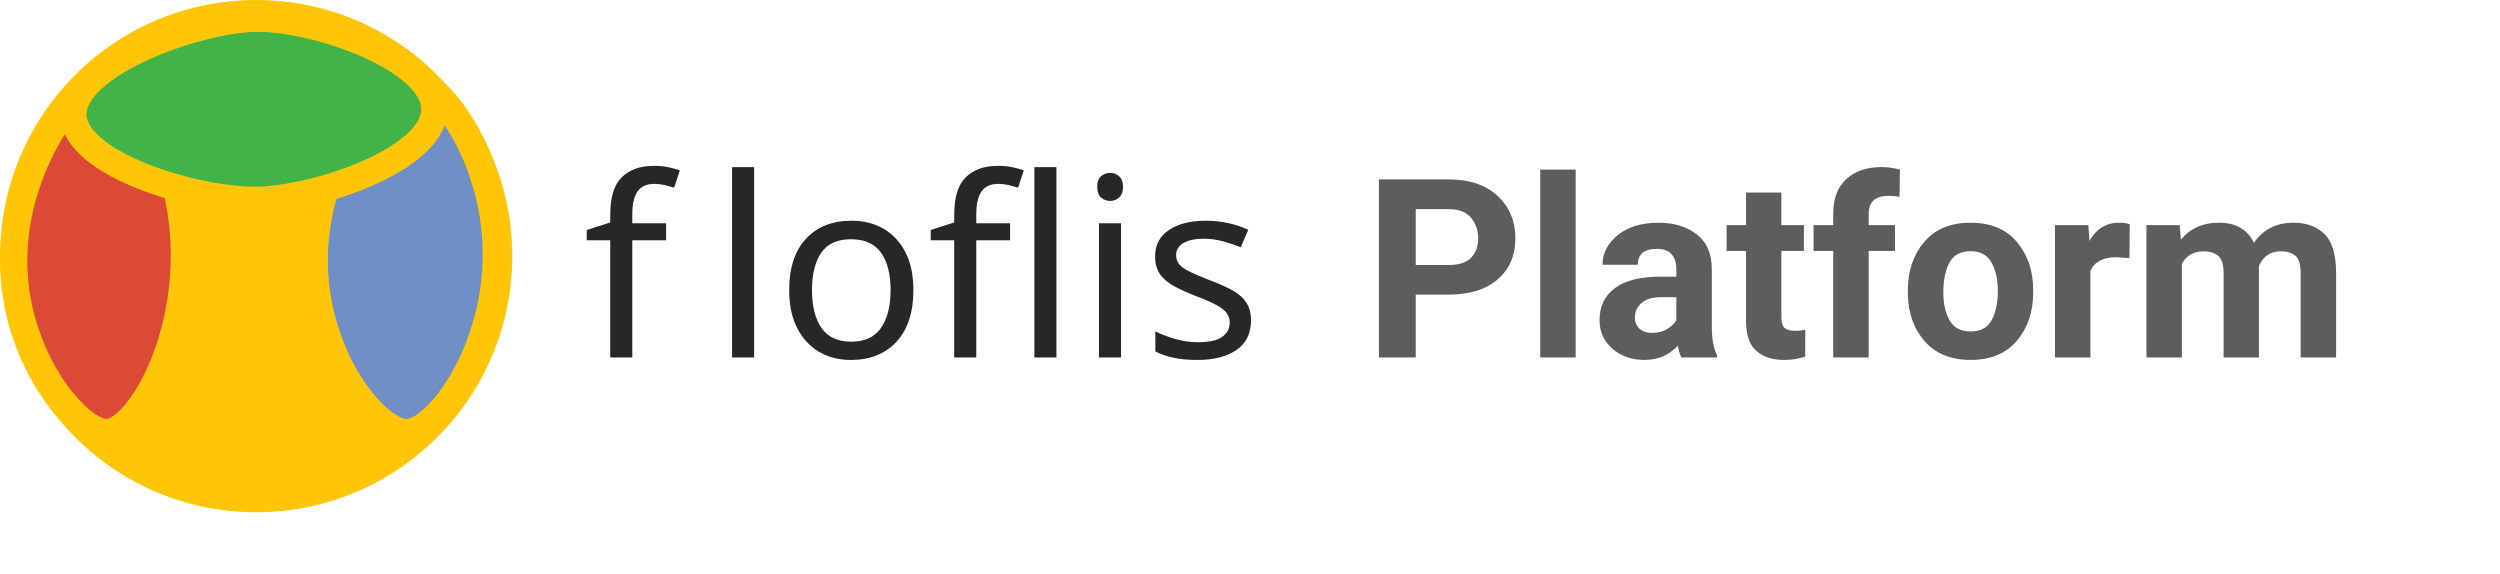
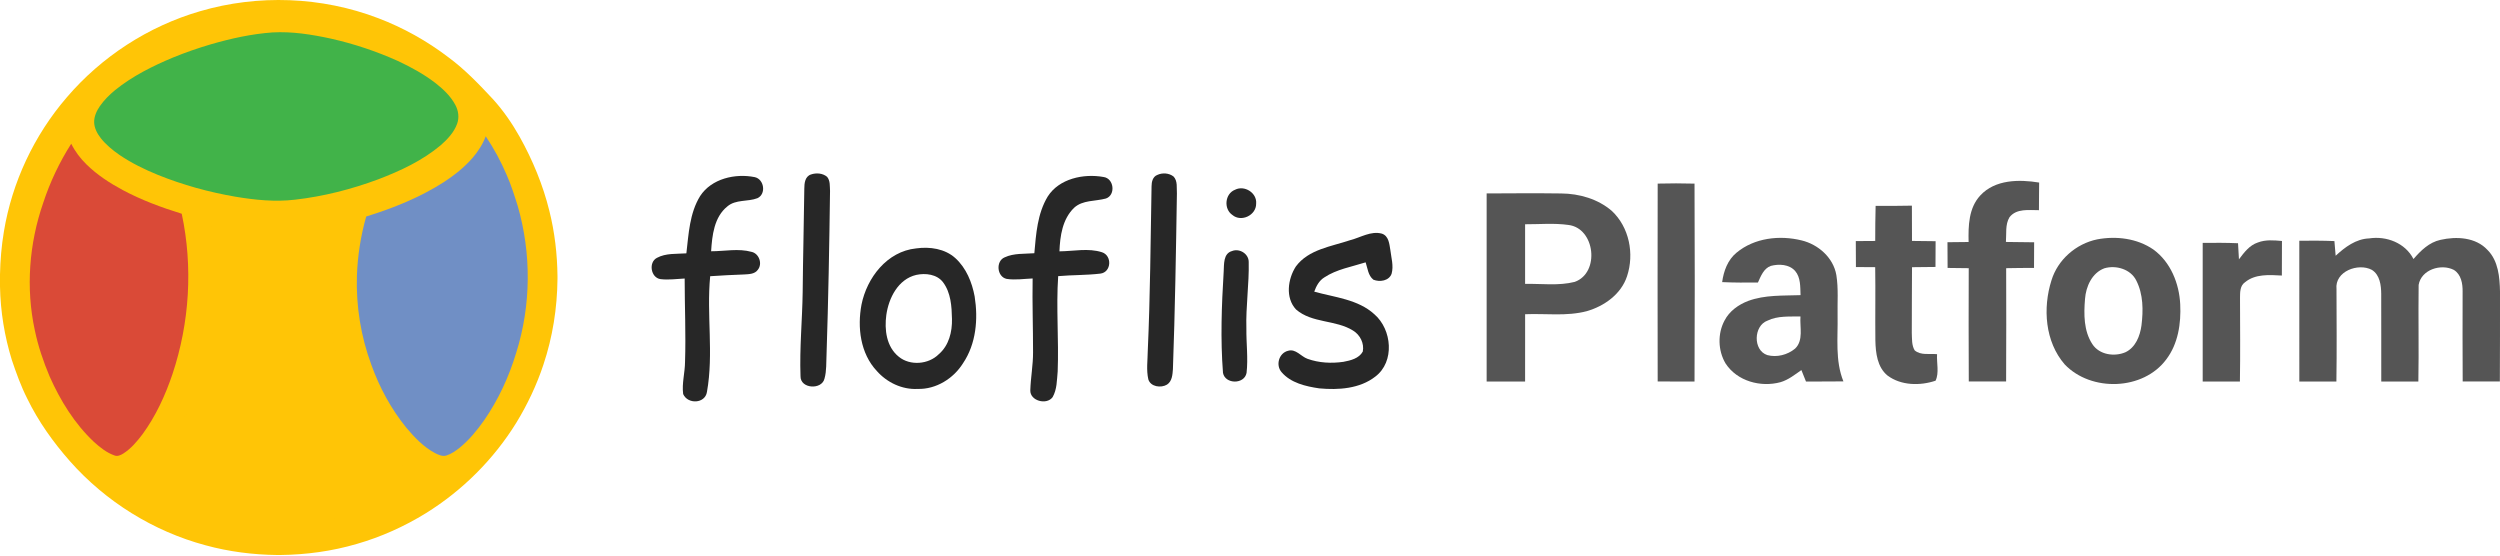
- <svg xmlns="http://www.w3.org/2000/svg" width="1098" height="252" xml:space="preserve" overflow="hidden">
+ <svg xmlns="http://www.w3.org/2000/svg" width="1009" height="224" xml:space="preserve" overflow="hidden">
  <defs>
    <clipPath id="clip0">
-       <rect x="1398" y="1978" width="1098" height="252" />
+       <rect x="2280" y="1458" width="1009" height="224" />
    </clipPath>
  </defs>
-   <g clip-path="url(#clip0)" transform="translate(-1398 -1978)">
-     <path d="M1478.74 1982.55C1502.14 1975.65 1527.79 1976.61 1550.58 1985.35 1560.71 1989.21 1570.27 1994.57 1578.88 2001.15 1585.63 2006.13 1591.42 2012.24 1597.11 2018.37 1601.22 2022.95 1604.72 2028.08 1607.73 2033.44 1612.98 2042.91 1617.16 2053.01 1619.73 2063.53 1621.88 2072.14 1622.9 2081.01 1623 2089.88L1623 2091.12C1622.89 2102.9 1621.04 2114.69 1617.31 2125.88 1614.61 2134.08 1610.9 2141.93 1606.43 2149.3 1597.29 2164.19 1584.63 2176.88 1569.8 2186.11 1561.16 2191.45 1551.81 2195.68 1542.04 2198.5 1532.01 2201.46 1521.55 2202.89 1511.1 2203L1509.86 2203C1500.1 2202.89 1490.34 2201.65 1480.93 2199.05 1459.89 2193.38 1440.65 2181.35 1426.25 2165 1419.48 2157.29 1413.47 2148.84 1408.99 2139.58 1406.46 2134.57 1404.57 2129.28 1402.79 2123.96 1399.81 2114.32 1398.2 2104.26 1398 2094.18L1398 2089.26C1398.13 2083.44 1398.61 2077.63 1399.57 2071.89 1402.85 2051.89 1411.76 2032.86 1424.95 2017.47 1439 2000.95 1457.92 1988.63 1478.74 1982.55Z" fill="#FFC506" fill-rule="evenodd" />
-     <path d="M1507.92 1992.09C1515.86 1991.64 1523.77 1992.9 1531.51 1994.58 1540.79 1996.66 1549.86 1999.69 1558.54 2003.59 1563.83 2006.06 1569 2008.88 1573.65 2012.44 1576.82 2014.91 1579.83 2017.73 1581.75 2021.3 1583.02 2023.61 1583.41 2026.44 1582.5 2028.95 1581.24 2032.43 1578.61 2035.21 1575.87 2037.62 1568.49 2043.82 1559.62 2047.95 1550.67 2051.37 1539.82 2055.4 1528.51 2058.31 1517 2059.6 1509.02 2060.53 1500.96 2059.72 1493.08 2058.4 1482.35 2056.56 1471.79 2053.65 1461.7 2049.58 1456.3 2047.37 1451.01 2044.79 1446.18 2041.5 1443.42 2039.59 1440.79 2037.42 1438.69 2034.78 1437.26 2032.93 1436.06 2030.74 1436 2028.35 1435.96 2025.98 1437 2023.74 1438.32 2021.82 1440.02 2019.39 1442.15 2017.27 1444.44 2015.38 1451.46 2009.71 1459.62 2005.64 1467.92 2002.18 1472.92 2000.14 1478.03 1998.37 1483.21 1996.85 1491.27 1994.52 1499.53 1992.7 1507.92 1992.09Z" fill="#41B349" fill-rule="evenodd" />
-     <path d="M1593.29 2033C1596.54 2037.92 1599.33 2043.14 1601.62 2048.59 1603.39 2052.64 1604.69 2056.87 1606 2061.09 1611.5 2080.33 1611.35 2101.19 1605.43 2120.32 1602.56 2129.97 1598.36 2139.25 1592.7 2147.57 1589.9 2151.61 1586.78 2155.48 1583.01 2158.63 1581.39 2159.95 1579.65 2161.18 1577.66 2161.83 1576.09 2162.35 1574.5 2161.56 1573.12 2160.87 1568.54 2158.39 1564.91 2154.5 1561.61 2150.51 1555.6 2142.97 1551 2134.32 1547.79 2125.21 1543.61 2113.78 1541.67 2101.54 1542.05 2089.37 1542.31 2081.26 1543.56 2073.19 1545.74 2065.38 1556.53 2062 1567.13 2057.68 1576.65 2051.48 1580.8 2048.73 1584.73 2045.58 1587.99 2041.79 1590.21 2039.17 1592.11 2036.24 1593.29 2033Z" fill="#708FC5" fill-rule="evenodd" />
-     <path d="M1415.36 2060.66C1418.06 2052.35 1421.83 2044.38 1426.49 2037 1428 2040.1 1430.11 2042.88 1432.55 2045.31 1436.77 2049.47 1441.75 2052.76 1446.94 2055.55 1454.39 2059.57 1462.34 2062.53 1470.39 2065.05 1474.88 2086.27 1473.52 2108.66 1466.72 2129.23 1463.85 2137.77 1460.06 2146.09 1454.76 2153.39 1452.59 2156.26 1450.22 2159.09 1447.18 2161.05 1446.13 2161.71 1444.85 2162.33 1443.62 2161.81 1440.51 2160.7 1437.9 2158.57 1435.49 2156.37 1427.79 2149.07 1422.15 2139.82 1417.88 2130.15 1415.39 2124.18 1413.32 2118.03 1412.01 2111.69 1408.38 2094.79 1409.76 2076.96 1415.36 2060.66Z" fill="#DA4A37" fill-rule="evenodd" />
-     <path d="M1483.33 2069C1494.84 2071.5 1506.72 2073.19 1518.51 2071.85 1523.24 2071.33 1527.94 2070.54 1532.59 2069.52 1528.4 2088.33 1529.26 2108.3 1535.45 2126.58 1539.11 2137.87 1544.66 2148.59 1552.07 2157.89 1556.76 2163.65 1562.22 2169.05 1569 2172.29 1561.17 2177.88 1552.54 2182.38 1543.42 2185.5 1519.54 2193.81 1492.5 2192.67 1469.45 2182.28 1463.31 2179.56 1457.46 2176.18 1452 2172.28 1455.96 2170.29 1459.2 2167.16 1462.07 2163.84 1468.93 2155.68 1473.68 2145.99 1477.33 2136.05 1484.93 2114.68 1487.16 2091.37 1483.33 2069Z" fill="#FFC506" fill-rule="evenodd" />
-     <text fill="#272727" font-family="Comic Sans MS,Comic Sans MS_MSFontService,sans-serif" font-weight="400" font-size="110" transform="matrix(1 0 0 1 1654.03 2135)">f</text>
-     <text fill="#272727" font-family="Comic Sans MS,Comic Sans MS_MSFontService,sans-serif" font-weight="400" font-size="110" transform="matrix(1 0 0 1 1710.18 2135)">loflis</text>
-     <text fill="#272727" fill-opacity="0.749" font-family="Roboto,Roboto_MSFontService,sans-serif" font-weight="700" font-size="110" transform="matrix(1 0 0 1 1996.64 2135)">Platform</text>
+   <g clip-path="url(#clip0)" transform="translate(-2280 -1458)">
+     <path d="M2360.74 1462.53C2384.14 1455.66 2409.79 1456.62 2432.58 1465.31 2442.71 1469.16 2452.27 1474.49 2460.88 1481.05 2467.63 1486 2473.42 1492.09 2479.11 1498.19 2483.22 1502.76 2486.72 1507.85 2489.73 1513.2 2494.98 1522.62 2499.16 1532.67 2501.73 1543.15 2503.88 1551.72 2504.9 1560.56 2505 1569.39L2505 1570.62C2504.89 1582.35 2503.04 1594.08 2499.31 1605.22 2496.61 1613.38 2492.9 1621.2 2488.43 1628.54 2479.29 1643.36 2466.63 1656 2451.8 1665.18 2443.16 1670.5 2433.81 1674.71 2424.04 1677.52 2414.01 1680.47 2403.55 1681.89 2393.1 1682L2391.86 1682C2382.1 1681.89 2372.34 1680.65 2362.93 1678.07 2341.89 1672.42 2322.65 1660.44 2308.25 1644.17 2301.48 1636.49 2295.47 1628.08 2290.99 1618.86 2288.46 1613.87 2286.57 1608.6 2284.79 1603.32 2281.81 1593.72 2280.2 1583.7 2280 1573.66L2280 1568.77C2280.13 1562.97 2280.61 1557.19 2281.57 1551.47 2284.85 1531.56 2293.76 1512.61 2306.95 1497.3 2321 1480.85 2339.92 1468.58 2360.74 1462.53Z" fill="#FFC506" fill-rule="evenodd" />
+     <path d="M2389.92 1471.09C2397.86 1470.64 2405.77 1471.9 2413.51 1473.58 2422.79 1475.66 2431.86 1478.69 2440.54 1482.59 2445.83 1485.06 2451 1487.88 2455.65 1491.44 2458.82 1493.91 2461.83 1496.73 2463.75 1500.3 2465.02 1502.61 2465.41 1505.44 2464.5 1507.95 2463.24 1511.43 2460.61 1514.21 2457.87 1516.62 2450.49 1522.82 2441.62 1526.95 2432.67 1530.37 2421.82 1534.4 2410.51 1537.3 2399 1538.6 2391.02 1539.53 2382.96 1538.72 2375.08 1537.4 2364.35 1535.56 2353.79 1532.65 2343.7 1528.58 2338.3 1526.37 2333.01 1523.79 2328.18 1520.5 2325.42 1518.59 2322.79 1516.42 2320.69 1513.78 2319.26 1511.93 2318.06 1509.74 2318 1507.35 2317.96 1504.98 2319 1502.74 2320.32 1500.82 2322.02 1498.39 2324.15 1496.27 2326.44 1494.38 2333.46 1488.71 2341.62 1484.64 2349.92 1481.18 2354.92 1479.14 2360.03 1477.37 2365.21 1475.85 2373.27 1473.52 2381.53 1471.7 2389.92 1471.09Z" fill="#41B349" fill-rule="evenodd" />
+     <path d="M2476.04 1513C2479.34 1517.92 2482.17 1523.14 2484.49 1528.59 2486.29 1532.64 2487.61 1536.87 2488.94 1541.09 2494.52 1560.33 2494.37 1581.19 2488.36 1600.32 2485.45 1609.97 2481.19 1619.25 2475.44 1627.57 2472.61 1631.61 2469.43 1635.48 2465.61 1638.63 2463.97 1639.95 2462.21 1641.18 2460.19 1641.84 2458.59 1642.35 2456.98 1641.56 2455.57 1640.87 2450.93 1638.39 2447.24 1634.5 2443.9 1630.51 2437.8 1622.97 2433.13 1614.32 2429.87 1605.21 2425.64 1593.78 2423.67 1581.54 2424.05 1569.37 2424.32 1561.26 2425.59 1553.19 2427.8 1545.38 2438.74 1542 2449.5 1537.68 2459.16 1531.48 2463.37 1528.73 2467.35 1525.58 2470.67 1521.79 2472.92 1519.17 2474.84 1516.24 2476.04 1513Z" fill="#708FC5" fill-rule="evenodd" />
+     <path d="M2297.45 1539.85C2300.19 1531.47 2304.02 1523.44 2308.75 1516 2310.28 1519.13 2312.43 1521.93 2314.91 1524.37 2319.19 1528.57 2324.26 1531.88 2329.53 1534.7 2337.09 1538.75 2345.17 1541.73 2353.35 1544.27 2357.91 1565.66 2356.53 1588.23 2349.62 1608.96 2346.71 1617.58 2342.86 1625.96 2337.47 1633.32 2335.27 1636.22 2332.86 1639.07 2329.77 1641.04 2328.7 1641.7 2327.41 1642.33 2326.15 1641.8 2323 1640.69 2320.34 1638.54 2317.89 1636.33 2310.07 1628.97 2304.34 1619.65 2300.01 1609.89 2297.48 1603.88 2295.37 1597.67 2294.05 1591.28 2290.36 1574.26 2291.75 1556.28 2297.45 1539.85Z" fill="#DA4A37" fill-rule="evenodd" />
+     <path d="M2365.33 1548C2376.84 1550.5 2388.72 1552.19 2400.51 1550.85 2405.24 1550.33 2409.94 1549.54 2414.59 1548.52 2410.4 1567.33 2411.26 1587.29 2417.45 1605.58 2421.11 1616.87 2426.66 1627.59 2434.07 1636.89 2438.76 1642.65 2444.22 1648.05 2451 1651.29 2443.17 1656.88 2434.54 1661.38 2425.42 1664.5 2401.54 1672.81 2374.5 1671.67 2351.45 1661.28 2345.31 1658.56 2339.46 1655.18 2334 1651.28 2337.96 1649.29 2341.2 1646.16 2344.07 1642.84 2350.93 1634.68 2355.68 1624.99 2359.33 1615.05 2366.93 1593.68 2369.16 1570.37 2365.33 1548Z" fill="#FFC506" fill-rule="evenodd" />
+     <path d="M2562.57 1537.13C2567.17 1530.07 2576.74 1527.91 2584.6 1529.49 2588.43 1530.31 2589.33 1536.3 2585.7 1537.99 2581.78 1539.5 2576.97 1538.4 2573.56 1541.31 2568.2 1545.62 2567.41 1553.04 2567.01 1559.41 2572.43 1559.42 2578.01 1558.18 2583.33 1559.65 2586.4 1560.33 2587.82 1564.48 2585.86 1566.89 2584.63 1568.64 2582.31 1568.65 2580.39 1568.77 2575.8 1568.91 2571.21 1569.19 2566.63 1569.48 2565.12 1585.01 2568.09 1600.75 2565.33 1616.16 2564.6 1621 2557.54 1621.24 2555.72 1617.03 2555.16 1612.69 2556.46 1608.37 2556.48 1604.03 2556.85 1592.83 2556.33 1581.61 2556.33 1570.41 2553.08 1570.56 2549.78 1571.07 2546.53 1570.65 2542.64 1570.05 2541.66 1563.87 2545.13 1562.07 2548.75 1560.11 2553.05 1560.54 2557.02 1560.25 2557.94 1552.4 2558.3 1544.06 2562.57 1537.13Z" fill="#272727" fill-rule="evenodd" />
+     <path d="M2607.27 1528.43C2609.41 1527.68 2612.03 1527.87 2613.81 1529.36 2615.14 1530.95 2614.87 1533.17 2615 1535.1 2614.71 1557.13 2614.32 1579.15 2613.59 1601.16 2613.42 1604.34 2613.65 1607.61 2612.79 1610.72 2611.76 1615.47 2602.98 1614.97 2603.09 1609.83 2602.67 1598.52 2603.8 1587.22 2603.96 1575.91 2604.08 1561.99 2604.46 1548.06 2604.62 1534.14 2604.63 1532.01 2604.86 1529.26 2607.27 1528.43Z" fill="#272727" fill-rule="evenodd" />
+     <path d="M2702.87 1537.3C2707.44 1530.11 2717.29 1527.98 2725.35 1529.43 2729.64 1529.97 2730.37 1536.74 2726.35 1538.12 2722.06 1539.31 2716.97 1538.65 2713.49 1541.88 2708.79 1546.44 2707.83 1553.27 2707.59 1559.44 2713.29 1559.4 2719.24 1558.03 2724.77 1559.81 2728.92 1561.17 2728.6 1567.89 2724.09 1568.43 2718.45 1569.1 2712.74 1568.95 2707.08 1569.45 2706.22 1582.28 2707.38 1595.1 2706.88 1607.93 2706.54 1611.41 2706.64 1615.17 2704.82 1618.31 2702.39 1621.59 2695.72 1619.78 2695.83 1615.56 2695.98 1610.42 2696.97 1605.32 2696.94 1600.17 2696.96 1590.24 2696.59 1580.32 2696.77 1570.39 2693.27 1570.52 2689.75 1571.11 2686.27 1570.56 2682.33 1569.71 2681.81 1563.36 2685.49 1561.86 2689.2 1560.13 2693.46 1560.52 2697.46 1560.2 2698.15 1552.42 2698.69 1544.19 2702.87 1537.3Z" fill="#272727" fill-rule="evenodd" />
+     <path d="M2747.08 1528.61C2749.13 1527.64 2751.82 1527.81 2753.64 1529.24 2755.38 1531.07 2754.83 1533.82 2755 1536.11 2754.63 1559.73 2754.24 1583.36 2753.39 1606.99 2753.22 1609.19 2753.08 1611.88 2751.01 1613.22 2748.59 1614.69 2744.4 1614.13 2743.47 1611.13 2742.6 1607.34 2743.2 1603.41 2743.24 1599.57 2744.24 1577.44 2744.36 1555.3 2744.77 1533.17 2744.77 1531.42 2745.24 1529.31 2747.08 1528.61Z" fill="#272727" fill-rule="evenodd" />
+     <path d="M2778.45 1534.59C2782.24 1532.63 2787.39 1535.83 2786.98 1540.2 2787.04 1544.88 2780.96 1547.78 2777.4 1544.77 2773.79 1542.34 2774.35 1536.18 2778.45 1534.59Z" fill="#272727" fill-rule="evenodd" />
+     <path d="M2824.94 1554.93C2829.12 1553.87 2833.3 1551.09 2837.74 1552.3 2840.5 1553.24 2840.72 1556.39 2841.13 1558.81 2841.5 1561.99 2842.54 1565.29 2841.65 1568.48 2840.61 1571.36 2836.89 1571.93 2834.31 1570.89 2832.15 1569.2 2831.98 1566.27 2831.17 1563.88 2825.54 1565.68 2819.47 1566.66 2814.47 1569.98 2812.37 1571.28 2811.24 1573.49 2810.43 1575.71 2818.7 1578.03 2828.08 1578.79 2834.69 1584.83 2841.82 1590.99 2843.01 1604.01 2835.07 1610 2828.76 1614.92 2820.17 1615.45 2812.48 1614.75 2807.02 1613.95 2800.96 1612.57 2797.24 1608.2 2794.77 1605.37 2796.16 1600.47 2799.89 1599.57 2802.98 1598.66 2805.06 1601.88 2807.71 1602.82 2812.31 1604.48 2817.39 1604.73 2822.21 1604.03 2825.09 1603.49 2828.49 1602.68 2830.02 1599.9 2830.67 1596.6 2828.97 1593.18 2826.11 1591.43 2819.08 1587.01 2809.49 1588.52 2803.06 1582.88 2798.7 1578.19 2799.76 1570.57 2803.01 1565.55 2808.11 1558.64 2817.3 1557.5 2824.94 1554.93Z" fill="#272727" fill-rule="evenodd" />
+     <path d="M2649.78 1558.25C2655.27 1557.49 2661.36 1558.36 2665.57 1562.17 2669.98 1566.18 2672.31 1571.95 2673.37 1577.65 2674.82 1586.79 2673.98 1596.76 2668.66 1604.63 2664.83 1610.76 2657.84 1615.17 2650.38 1614.97 2644.07 1615.31 2637.96 1612.35 2633.88 1607.73 2627.21 1600.62 2625.98 1590.11 2627.7 1580.95 2629.86 1570.18 2637.95 1559.46 2649.78 1558.25M2649.81 1568.95C2642.45 1570.67 2638.66 1578.35 2637.72 1585.12 2636.91 1591.03 2637.73 1597.95 2642.74 1601.97 2647.3 1605.73 2654.78 1605.1 2658.9 1600.95 2662.99 1597.45 2664.33 1591.91 2664.22 1586.78 2664.11 1581.69 2663.8 1576.13 2660.58 1571.88 2658.13 1568.69 2653.56 1568.14 2649.81 1568.95Z" fill="#272727" fill-rule="evenodd" />
+     <path d="M2777.25 1559.32C2780.26 1558.12 2784.01 1560.43 2783.98 1563.76 2784.18 1572.73 2782.77 1581.68 2783.04 1590.67 2782.97 1596.61 2783.79 1602.6 2783.11 1608.52 2782.21 1613.2 2774.49 1613.12 2773.6 1608.51 2772.54 1594.9 2773.05 1581.22 2773.88 1567.61 2774.06 1564.68 2773.66 1560.32 2777.25 1559.32Z" fill="#272727" fill-rule="evenodd" />
+     <path d="M3079.26 1536.87C3085.22 1530.42 3094.92 1530.36 3103 1531.68 3103.01 1535.4 3102.88 1539.12 3102.92 1542.83 3098.89 1542.84 3093.78 1542.05 3091.01 1545.71 3089.24 1548.68 3089.86 1552.36 3089.59 1555.65 3093.38 1555.73 3097.18 1555.74 3100.98 1555.79 3100.94 1559.23 3100.94 1562.69 3100.93 1566.13 3097.18 1566.14 3093.43 1566.16 3089.69 1566.24 3089.71 1581.48 3089.77 1596.73 3089.67 1611.97 3084.65 1612 3079.62 1612.01 3074.6 1611.97 3074.5 1596.73 3074.55 1581.48 3074.58 1566.24 3071.73 1566.18 3068.88 1566.17 3066.05 1566.14 3066.01 1562.69 3066 1559.22 3066 1555.76 3068.83 1555.73 3071.69 1555.71 3074.53 1555.67 3074.38 1549.17 3074.53 1541.95 3079.26 1536.87Z" fill="#1C1C1C" fill-rule="evenodd" fill-opacity="0.749" />
+     <path d="M2949.04 1532.1C2954 1531.97 2958.95 1531.97 2963.91 1532.11 2964.03 1558.74 2964.04 1585.37 2963.91 1611.98 2958.95 1612 2954 1612.01 2949.04 1611.97 2948.99 1585.36 2948.99 1558.73 2949.04 1532.1Z" fill="#1C1C1C" fill-rule="evenodd" fill-opacity="0.749" />
+     <path d="M2880.01 1536.07C2890.04 1536.02 2900.07 1535.94 2910.1 1536.08 2917.4 1536.14 2924.87 1538.28 2930.48 1543.08 2937.57 1549.66 2939.68 1560.45 2936.67 1569.49 2934.31 1576.72 2927.48 1581.56 2920.42 1583.59 2912.31 1585.74 2903.83 1584.47 2895.54 1584.82 2895.52 1593.87 2895.55 1602.93 2895.53 1611.99 2890.35 1612 2885.18 1612 2880.01 1611.99 2880 1586.68 2879.99 1561.38 2880.01 1536.07M2895.53 1548.51C2895.53 1556.53 2895.53 1564.55 2895.53 1572.57 2902.19 1572.45 2909.04 1573.42 2915.56 1571.77 2925.81 1568.11 2923.82 1550.08 2913.01 1548.79 2907.22 1547.97 2901.35 1548.54 2895.53 1548.51Z" fill="#1C1C1C" fill-rule="evenodd" fill-opacity="0.749" />
+     <path d="M3037 1541.09C3041.88 1541.09 3046.76 1541.13 3051.64 1541 3051.62 1545.74 3051.63 1550.49 3051.68 1555.24 3054.85 1555.29 3058.02 1555.28 3061.21 1555.35 3061.17 1558.81 3061.17 1562.27 3061.16 1565.74 3058 1565.79 3054.84 1565.77 3051.69 1565.84 3051.58 1574.71 3051.67 1583.57 3051.6 1592.43 3051.71 1594.76 3051.52 1597.34 3052.76 1599.4 3055.24 1601.55 3058.81 1600.62 3061.8 1600.95 3061.57 1604.44 3062.72 1608.5 3061.19 1611.65 3054.98 1613.75 3047.28 1613.65 3041.83 1609.59 3037.67 1606.22 3037.01 1600.46 3036.9 1595.39 3036.79 1585.53 3036.99 1575.68 3036.83 1565.83 3034.22 1565.8 3031.64 1565.78 3029.05 1565.78 3029.01 1562.28 3029 1558.8 3029 1555.3 3031.61 1555.29 3034.22 1555.27 3036.84 1555.25 3036.87 1550.53 3036.85 1545.81 3037 1541.09Z" fill="#1C1C1C" fill-rule="evenodd" fill-opacity="0.749" />
+     <path d="M2980.83 1560.01C2988.06 1553.98 2998.27 1552.84 3007.14 1555.03 3013.8 1556.63 3019.95 1561.97 3021.15 1569.01 3022.03 1574.46 3021.54 1580 3021.65 1585.5 3021.82 1594.34 3020.61 1603.51 3024 1611.93 3018.96 1611.99 3013.93 1611.96 3008.9 1611.99 3008.25 1610.45 3007.64 1608.9 3007.04 1607.36 3004.38 1609.22 3001.78 1611.31 2998.64 1612.24 2990.68 1614.42 2981.12 1611.89 2976.43 1604.68 2973.36 1599.52 2973.17 1592.65 2976.03 1587.35 2977.99 1583.55 2981.66 1580.95 2985.53 1579.47 2992.31 1576.95 2999.62 1577.38 3006.7 1577.12 3006.56 1573.8 3006.8 1570.02 3004.51 1567.35 3002.09 1564.63 2997.99 1564.47 2994.72 1565.31 2991.83 1566.33 2990.67 1569.45 2989.5 1572.03 2984.68 1572.07 2979.87 1572.09 2975.06 1571.86 2975.66 1567.41 2977.3 1562.92 2980.83 1560.01M2993.36 1587.41C2987.74 1589.43 2987.4 1599.39 2993.3 1601.32 2997.12 1602.34 3001.43 1601.23 3004.48 1598.72 3008 1595.39 3006.34 1590.01 3006.67 1585.72 3002.21 1585.82 2997.49 1585.39 2993.36 1587.41Z" fill="#1C1C1C" fill-rule="evenodd" fill-opacity="0.749" />
+     <path d="M3126.42 1554.61C3134.1 1553.16 3142.53 1554.19 3149.07 1558.68 3156.07 1563.75 3159.53 1572.42 3159.94 1580.83 3160.31 1588.52 3159.1 1596.73 3154.34 1603.01 3145.03 1615.64 3123.97 1616.25 3113.31 1605.07 3105.36 1595.91 3104.42 1582.35 3107.97 1571.16 3110.52 1562.79 3117.89 1556.38 3126.42 1554.61M3129.33 1566.28C3124.32 1568.14 3121.87 1573.66 3121.51 1578.69 3121 1584.79 3120.97 1591.55 3124.46 1596.87 3127.25 1601.19 3133.35 1602.09 3137.84 1600.16 3141.95 1598.2 3143.73 1593.56 3144.3 1589.33 3145.05 1583.28 3145.04 1576.8 3142.22 1571.25 3139.97 1566.64 3134.05 1564.9 3129.33 1566.28Z" fill="#1C1C1C" fill-rule="evenodd" fill-opacity="0.749" />
+     <path d="M3191.27 1555.87C3194.38 1554.67 3197.76 1554.97 3201 1555.26 3200.99 1559.91 3200.98 1564.56 3200.96 1569.21 3195.91 1568.94 3190.21 1568.49 3186.07 1571.93 3184.03 1573.34 3184.1 1576 3184.07 1578.18 3184.1 1589.45 3184.21 1600.72 3184.03 1611.99 3179.02 1612 3174.01 1612 3169.01 1611.99 3168.99 1593.33 3169 1574.69 3169.01 1556.03 3173.76 1555.98 3178.51 1555.96 3183.27 1556.17 3183.38 1558.34 3183.5 1560.51 3183.64 1562.67 3185.68 1559.95 3187.87 1556.98 3191.27 1555.87Z" fill="#1C1C1C" fill-rule="evenodd" fill-opacity="0.749" />
+     <path d="M3222.67 1561.22C3226.44 1557.74 3230.84 1554.42 3236.19 1554.22 3243.14 1553.15 3250.76 1556.04 3254.08 1562.55 3257.01 1559.14 3260.43 1555.79 3264.96 1554.81 3271.4 1553.34 3279.25 1553.72 3284.01 1558.94 3288.34 1563.31 3288.88 1569.89 3289 1575.73 3288.96 1587.81 3289.05 1599.89 3288.94 1611.97 3283.94 1612.01 3278.94 1612.01 3273.94 1611.97 3273.83 1599.88 3273.92 1587.77 3273.91 1575.68 3273.95 1572.47 3273.33 1568.73 3270.35 1566.92 3265.22 1564.31 3257.2 1566.79 3256.16 1572.99 3255.99 1585.99 3256.29 1598.99 3256.05 1611.98 3251.05 1612 3246.06 1612 3241.08 1611.98 3241.04 1600.2 3241.12 1588.42 3241.06 1576.64 3241.03 1573.13 3240.53 1568.96 3237.29 1566.92 3231.78 1563.99 3222.23 1567.52 3223.01 1574.7 3223.04 1587.13 3223.16 1599.55 3222.97 1611.98 3217.98 1612 3212.99 1612 3208.01 1611.98 3207.99 1593.04 3208 1574.1 3208 1555.16 3212.73 1555.11 3217.46 1555.1 3222.17 1555.3 3222.33 1557.27 3222.5 1559.24 3222.67 1561.22Z" fill="#1C1C1C" fill-rule="evenodd" fill-opacity="0.749" />
  </g>
</svg>
